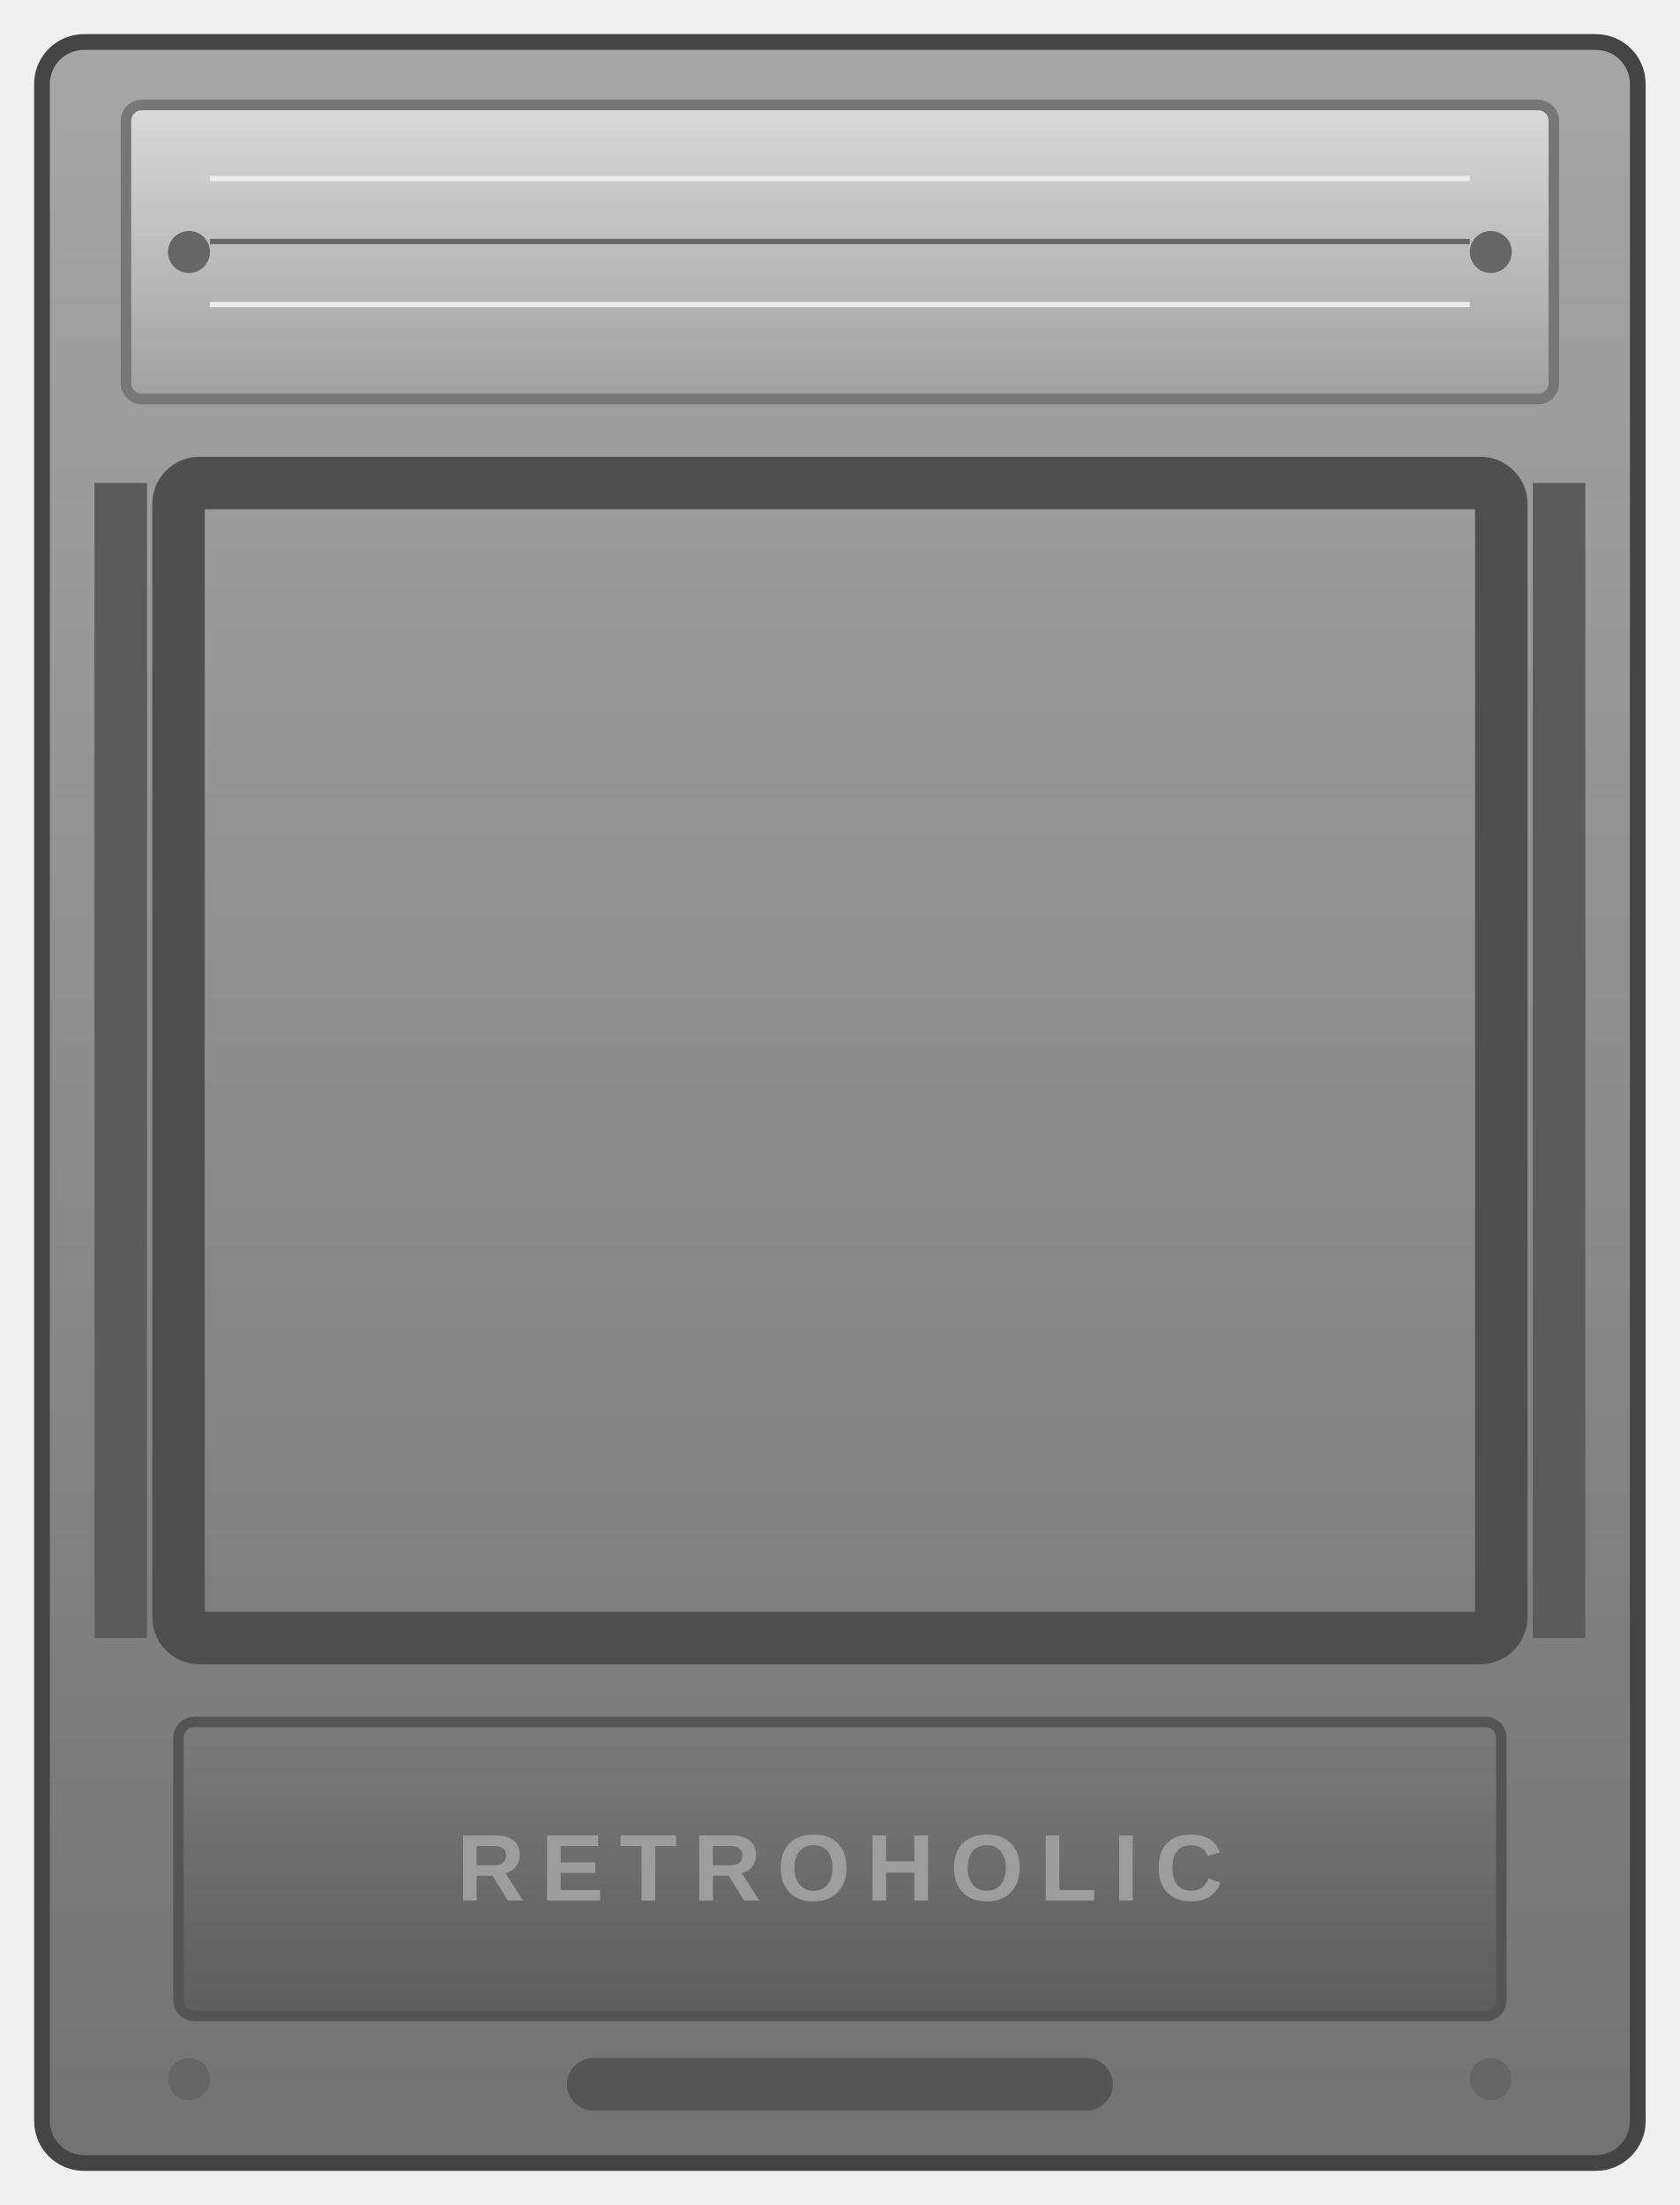
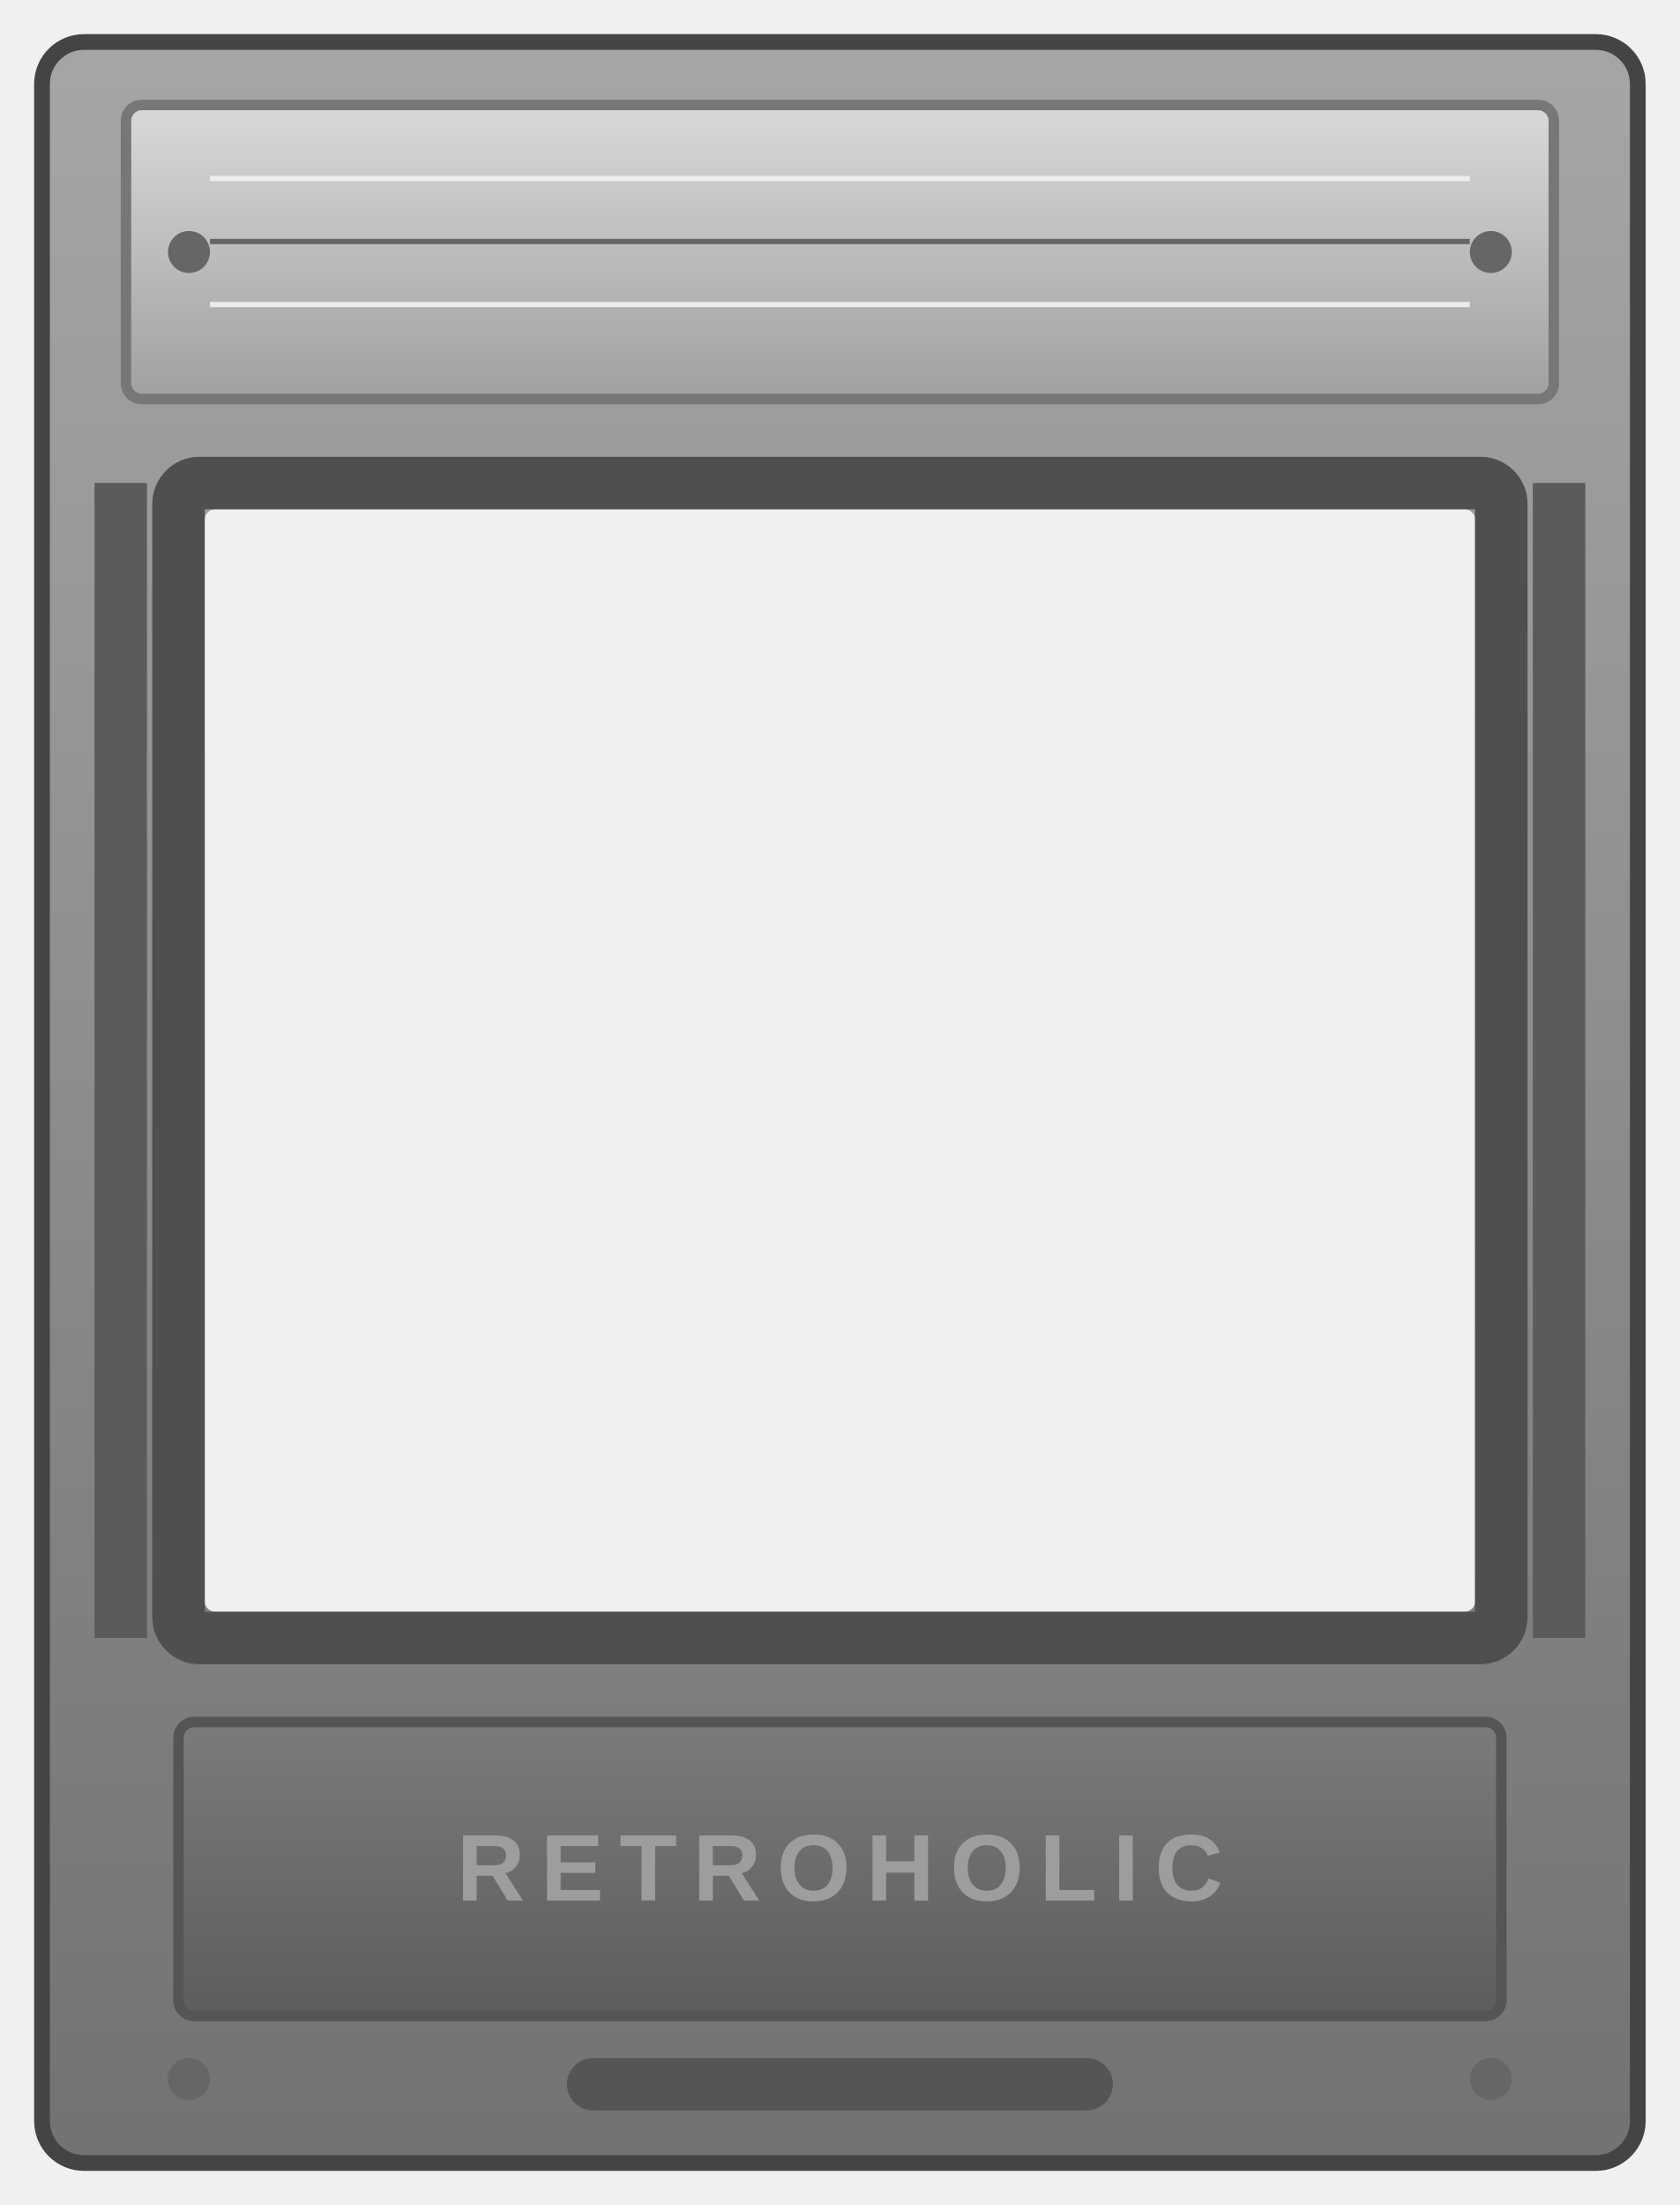
<svg xmlns="http://www.w3.org/2000/svg" width="320" height="420" viewBox="0 0 320 420">
  <defs>
    <linearGradient id="body" x1="0" y1="0" x2="0" y2="1">
      <stop offset="0%" stop-color="#A6A6A6" />
      <stop offset="100%" stop-color="#727272" />
    </linearGradient>
    <linearGradient id="top" x1="0" y1="0" x2="0" y2="1">
      <stop offset="0%" stop-color="#D9D9D9" />
      <stop offset="100%" stop-color="#A0A0A0" />
    </linearGradient>
    <linearGradient id="bottom" x1="0" y1="0" x2="0" y2="1">
      <stop offset="0%" stop-color="#7B7B7B" />
      <stop offset="100%" stop-color="#5D5D5D" />
    </linearGradient>
+     <mask id="bodyMask">
+       <rect x="0" y="0" width="320" height="420" fill="white" />
+       <rect x="39" y="97" width="242" height="210" rx="2" fill="black" />
+     </mask>
  </defs>
-   <rect x="8" y="8" width="304" height="404" rx="8" fill="url(#body)" stroke="#444" stroke-width="3" />
+   <rect x="8" y="8" width="304" height="404" rx="8" fill="url(#body)" stroke="#444" stroke-width="3" mask="url(#bodyMask)" />
  <rect x="24" y="20" width="272" height="56" rx="3" fill="url(#top)" stroke="#777" stroke-width="2" />
  <line x1="40" y1="34" x2="280" y2="34" stroke="#ECECEC" />
  <line x1="40" y1="46" x2="280" y2="46" stroke="#666" />
  <line x1="40" y1="58" x2="280" y2="58" stroke="#ECECEC" />
  <rect x="34" y="92" width="252" height="220" rx="4" fill="none" stroke="#4F4F4F" stroke-width="10" />
  <rect x="18" y="92" width="10" height="220" fill="#5B5B5B" />
  <rect x="292" y="92" width="10" height="220" fill="#5B5B5B" />
  <rect x="34" y="328" width="252" height="56" rx="3" fill="url(#bottom)" stroke="#555" stroke-width="2" />
  <text x="160" y="362" text-anchor="middle" font-family="Arial" font-size="18" font-weight="700" fill="#9D9D9D" letter-spacing="3">

RETROHOLIC

</text>
  <rect x="108" y="392" width="104" height="10" rx="5" fill="#555" />
  <g fill="#666">
    <circle cx="36" cy="48" r="4" />
    <circle cx="284" cy="48" r="4" />
    <circle cx="36" cy="396" r="4" />
    <circle cx="284" cy="396" r="4" />
  </g>
</svg>
